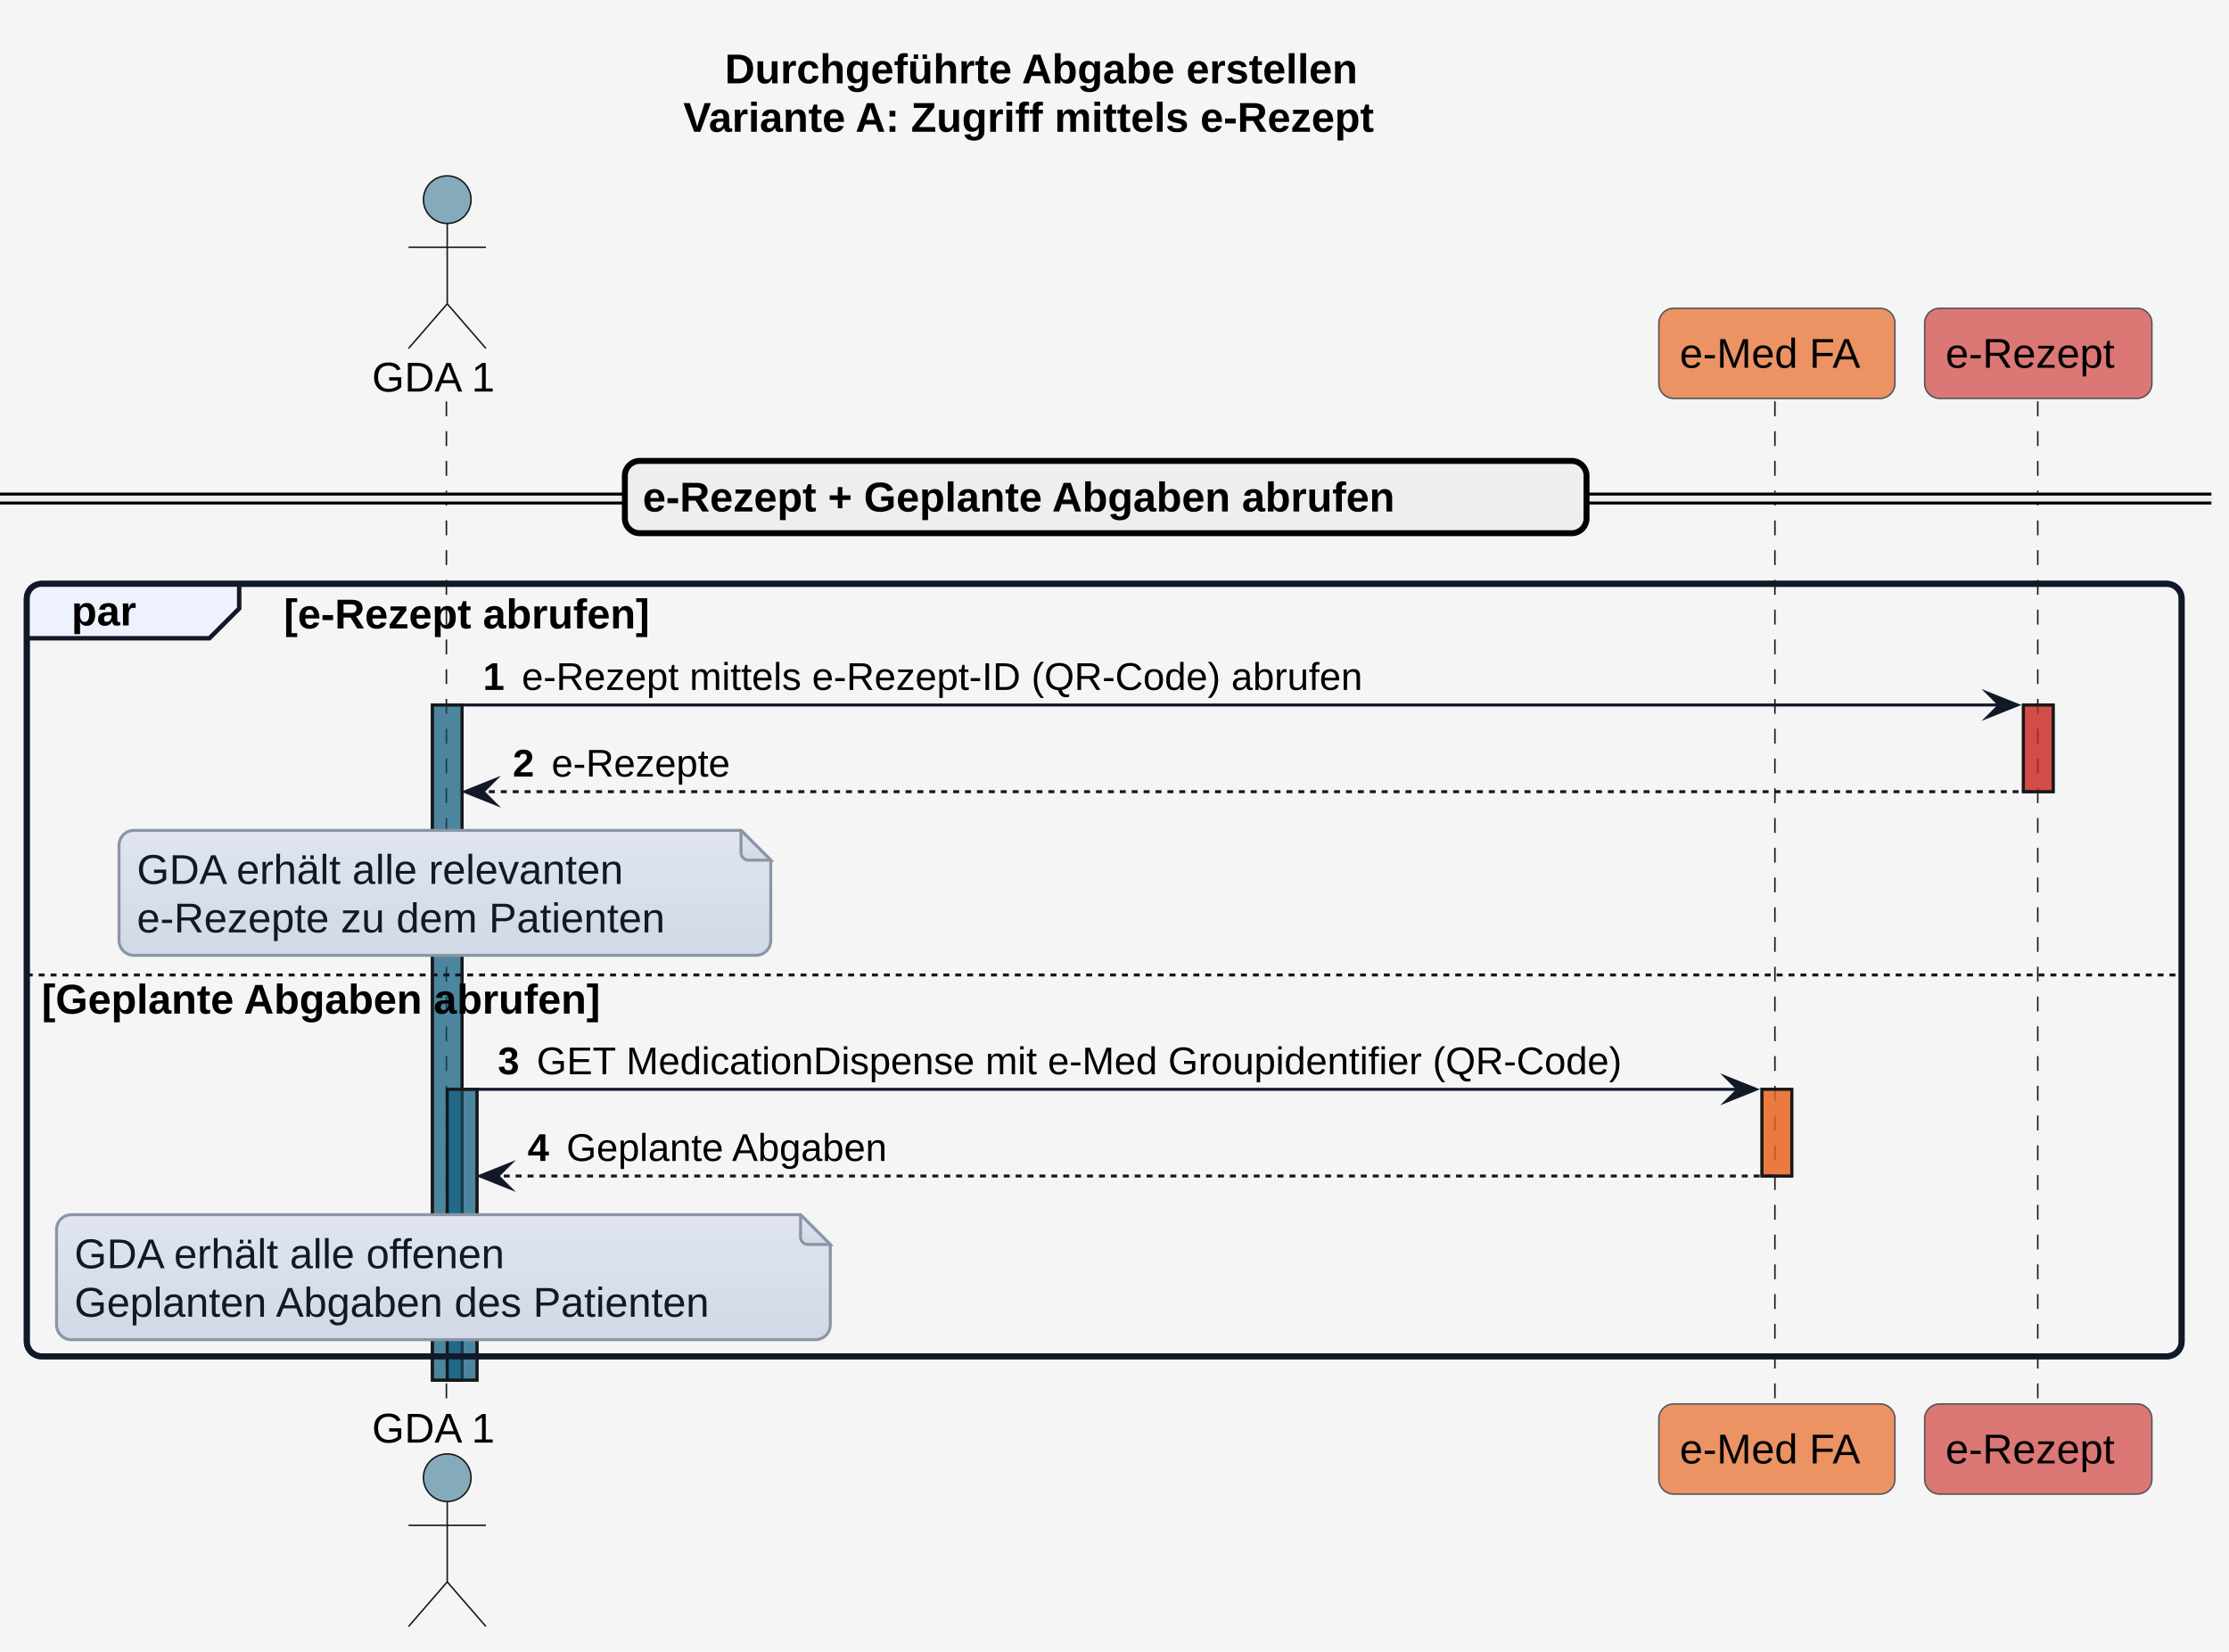
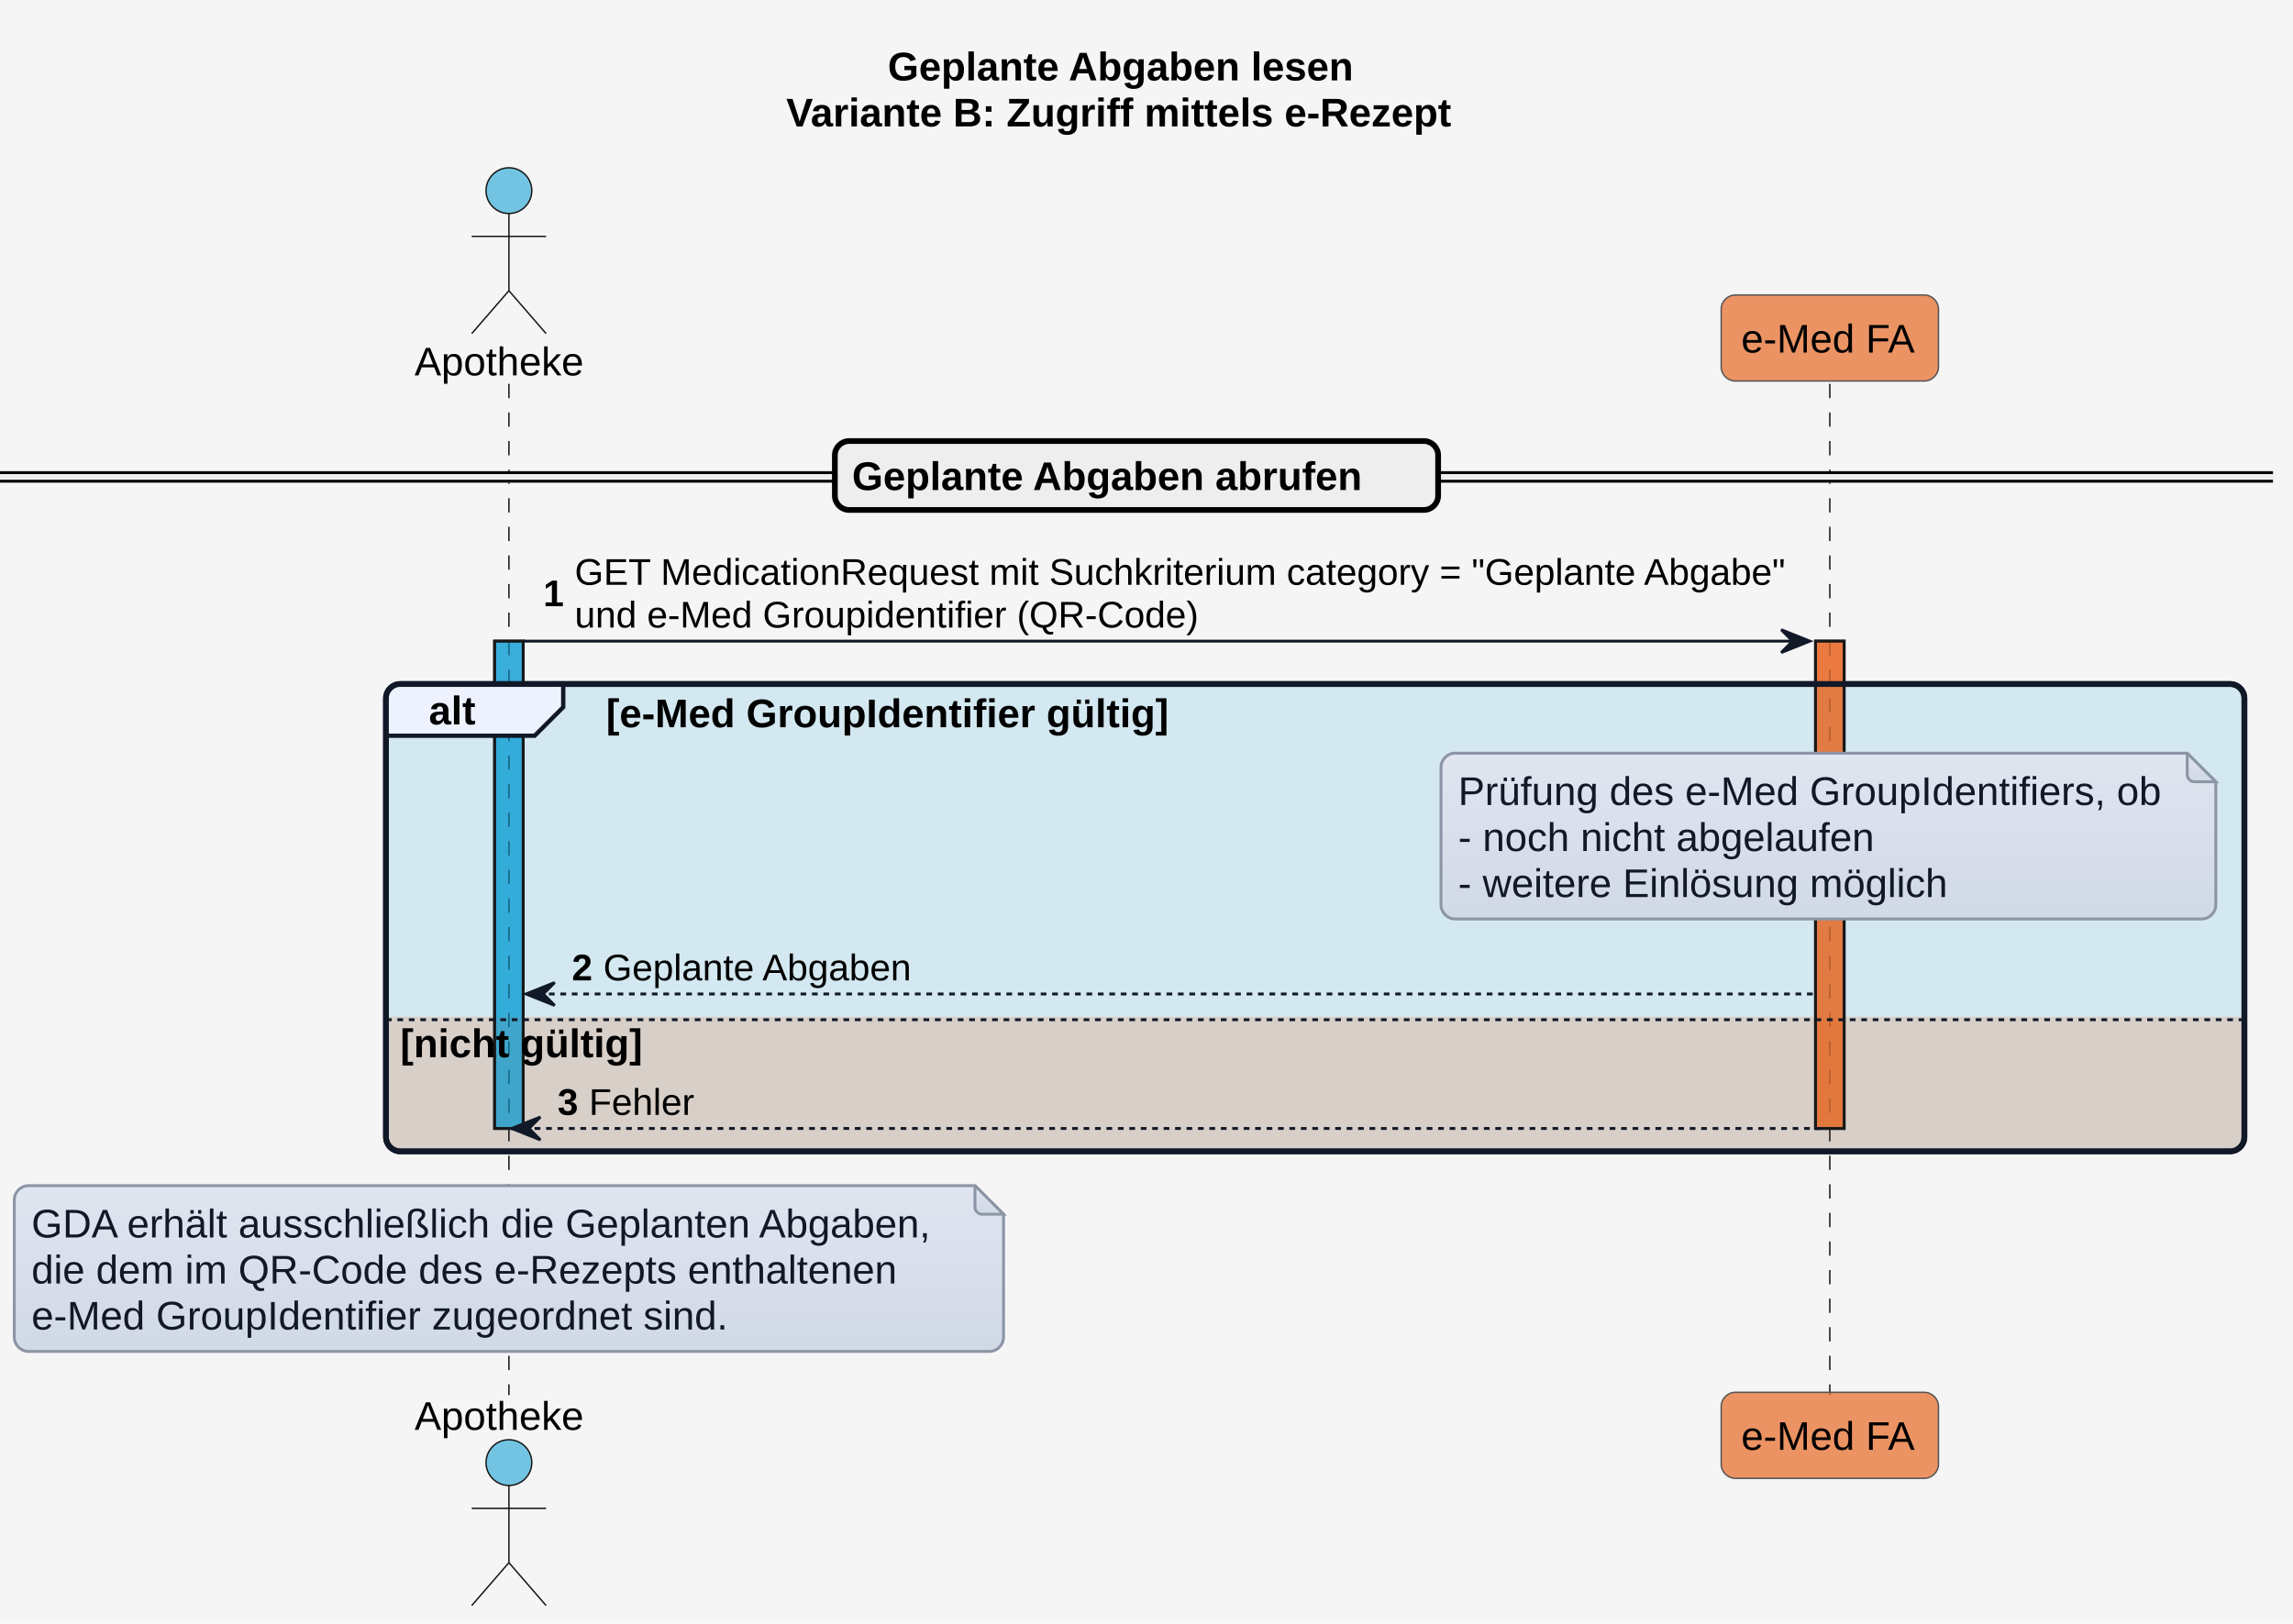
- <svg xmlns="http://www.w3.org/2000/svg" version="1.1" data-diagram-type="SEQUENCE" style="width:749px;height:555px;background:#F5F5F5;" width="749px" height="555px" viewBox="0 0 749 555" zoomAndPan="magnify" preserveAspectRatio="none" contentStyleType="text/css">
+ <svg xmlns="http://www.w3.org/2000/svg" contentStyleType="text/css" height="568px" preserveAspectRatio="none" style="width:802px;height:568px;background:#F5F5F5;" version="1.1" viewBox="0 0 802 568" width="802px" zoomAndPan="magnify">
  <defs>
-     <linearGradient x1="50%" y1="0%" x2="50%" y2="100%" id="ganfaxgglvyh60">
-       <stop stop-color="#E0E5F0" offset="0%" />
-       <stop stop-color="#D1D9E6" offset="100%" />
+     <linearGradient id="g1391o6weyh8at0" x1="50%" x2="50%" y1="0%" y2="100%">
+       <stop offset="0%" stop-color="#E0E5F0" />
+       <stop offset="100%" stop-color="#D1D9E6" />
    </linearGradient>
  </defs>
  <g>
-     <rect x="0" y="0" width="749" height="555" fill="#F5F5F5" style="stroke:none;stroke-width:1;" />
-     <g class="title" data-source-line="1">
-       <text x="243.562" y="27.995" fill="#000000" font-size="14" lengthAdjust="spacing" textLength="254.96" font-weight="700" font-family="'Arial'">Durchgeführte Abgabe erstellen</text>
-       <text x="229.603" y="44.292" fill="#000000" font-size="14" lengthAdjust="spacing" textLength="282.878" font-weight="700" font-family="'Arial'">Variante A: Zugriff mittels e-Rezept</text>
-     </g>
-     <g>
-       <rect x="145.282" y="236.914" width="10" height="226.883" fill="#156082" fill-opacity="0.502" style="stroke:#181818;stroke-width:1;" />
-     </g>
-     <g>
-       <rect x="150.282" y="366.07" width="10" height="97.727" fill="#156082" fill-opacity="0.502" style="stroke:#181818;stroke-width:1;" />
-     </g>
-     <g>
-       <rect x="592.079" y="366.07" width="10" height="29.133" fill="#E97232" fill-opacity="0.741" style="stroke:#181818;stroke-width:1;" />
-     </g>
-     <g>
-       <rect x="679.913" y="236.914" width="10" height="29.133" fill="#CD3732" fill-opacity="0.663" style="stroke:#181818;stroke-width:1;" />
-     </g>
-     <rect x="9" y="196.188" width="724.085" height="259.609" fill="none" style="stroke:#111827;stroke-width:2;" rx="5" ry="5" />
-     <g class="participant-lifeline" data-qualified-name="GDA_1" data-entity-uid="part1" id="part1-lifeline" data-source-line="51">
-       <g>
-         <rect x="146.282" y="134.891" width="8" height="337.906" fill="#000000" fill-opacity="0" />
-         <line x1="150" y1="134.891" x2="150" y2="472.797" style="stroke:#181818;stroke-width:0.5;stroke-dasharray:5,5;" />
-       </g>
-     </g>
-     <g class="participant-lifeline" data-qualified-name="eMed_FA" data-entity-uid="part2" id="part2-lifeline" data-source-line="52">
-       <g>
-         <rect x="593.079" y="134.891" width="8" height="337.906" fill="#000000" fill-opacity="0" />
-         <line x1="596.417" y1="134.891" x2="596.417" y2="472.797" style="stroke:#181818;stroke-width:0.5;stroke-dasharray:5,5;" />
-       </g>
-     </g>
-     <g class="participant-lifeline" data-qualified-name="e_Rezept" data-entity-uid="part3" id="part3-lifeline" data-source-line="53">
-       <g>
-         <rect x="680.913" y="134.891" width="8" height="337.906" fill="#000000" fill-opacity="0" />
-         <line x1="684.741" y1="134.891" x2="684.741" y2="472.797" style="stroke:#181818;stroke-width:0.5;stroke-dasharray:5,5;" />
-       </g>
-     </g>
-     <g class="participant participant-head" data-qualified-name="GDA_1" data-entity-uid="part1" id="part1-head" data-source-line="51">
-       <text x="125" y="131.589" fill="#000000" font-size="14" lengthAdjust="spacing" textLength="44.563" font-family="'Arial'">GDA 1</text>
-       <ellipse cx="150.282" cy="67.094" rx="8" ry="8" fill="#156082" fill-opacity="0.502" style="stroke:#181818;stroke-width:0.5;" />
-       <path d="M150.282,75.094 L150.282,102.094 M137.282,83.094 L163.282,83.094 M150.282,102.094 L137.282,117.094 M150.282,102.094 L163.282,117.094" style="stroke:#181818;stroke-width:0.5;" fill="none" />
-     </g>
-     <g class="participant participant-tail" data-qualified-name="GDA_1" data-entity-uid="part1" id="part1-tail" data-source-line="51">
-       <text x="125" y="484.792" fill="#000000" font-size="14" lengthAdjust="spacing" textLength="44.563" font-family="'Arial'">GDA 1</text>
-       <ellipse cx="150.282" cy="496.594" rx="8" ry="8" fill="#156082" fill-opacity="0.502" style="stroke:#181818;stroke-width:0.5;" />
-       <path d="M150.282,504.594 L150.282,531.594 M137.282,512.594 L163.282,512.594 M150.282,531.594 L137.282,546.594 M150.282,531.594 L163.282,546.594" style="stroke:#181818;stroke-width:0.5;" fill="none" />
-     </g>
-     <g class="participant participant-head" data-qualified-name="eMed_FA" data-entity-uid="part2" id="part2-head" data-source-line="52">
-       <rect x="557.417" y="103.594" width="79.324" height="30.297" fill="#E97232" fill-opacity="0.741" style="stroke:#555555;stroke-width:0.5;" rx="5" ry="5" />
-       <text x="564.417" y="123.589" fill="#000000" font-size="14" lengthAdjust="spacing" textLength="65.324" font-family="'Arial'">e-Med FA</text>
-     </g>
-     <g class="participant participant-tail" data-qualified-name="eMed_FA" data-entity-uid="part2" id="part2-tail" data-source-line="52">
-       <rect x="557.417" y="471.797" width="79.324" height="30.297" fill="#E97232" fill-opacity="0.741" style="stroke:#555555;stroke-width:0.5;" rx="5" ry="5" />
-       <text x="564.417" y="491.792" fill="#000000" font-size="14" lengthAdjust="spacing" textLength="65.324" font-family="'Arial'">e-Med FA</text>
-     </g>
-     <g class="participant participant-head" data-qualified-name="e_Rezept" data-entity-uid="part3" id="part3-head" data-source-line="53">
-       <rect x="646.741" y="103.594" width="76.344" height="30.297" fill="#CD3732" fill-opacity="0.663" style="stroke:#555555;stroke-width:0.5;" rx="5" ry="5" />
-       <text x="653.741" y="123.589" fill="#000000" font-size="14" lengthAdjust="spacing" textLength="62.344" font-family="'Arial'">e-Rezept</text>
-     </g>
-     <g class="participant participant-tail" data-qualified-name="e_Rezept" data-entity-uid="part3" id="part3-tail" data-source-line="53">
-       <rect x="646.741" y="471.797" width="76.344" height="30.297" fill="#CD3732" fill-opacity="0.663" style="stroke:#555555;stroke-width:0.5;" rx="5" ry="5" />
-       <text x="653.741" y="491.792" fill="#000000" font-size="14" lengthAdjust="spacing" textLength="62.344" font-family="'Arial'">e-Rezept</text>
-     </g>
-     <g>
-       <rect x="145.282" y="236.914" width="10" height="226.883" fill="#156082" fill-opacity="0.502" style="stroke:#181818;stroke-width:1;" />
-     </g>
-     <g>
-       <rect x="150.282" y="366.07" width="10" height="97.727" fill="#156082" fill-opacity="0.502" style="stroke:#181818;stroke-width:1;" />
-     </g>
-     <g>
-       <rect x="592.079" y="366.07" width="10" height="29.133" fill="#E97232" fill-opacity="0.741" style="stroke:#181818;stroke-width:1;" />
-     </g>
-     <g>
-       <rect x="679.913" y="236.914" width="10" height="29.133" fill="#CD3732" fill-opacity="0.663" style="stroke:#181818;stroke-width:1;" />
-     </g>
-     <rect x="0" y="166.039" width="743.085" height="3" fill="#EEEEEE" style="stroke:#EEEEEE;stroke-width:1;" rx="5" ry="5" />
-     <line x1="0" y1="166.039" x2="743.085" y2="166.039" style="stroke:#000000;stroke-width:1;" />
-     <line x1="0" y1="169.039" x2="743.085" y2="169.039" style="stroke:#000000;stroke-width:1;" />
-     <rect x="209.968" y="154.891" width="323.148" height="24.297" fill="#EEEEEE" style="stroke:#000000;stroke-width:2;" rx="5" ry="5" />
-     <text x="215.968" y="171.886" fill="#000000" font-size="14" lengthAdjust="spacing" textLength="304.274" font-weight="700" font-family="'Arial'">e-Rezept + Geplante Abgaben abrufen</text>
-     <path d="M14,196.188 L80.373,196.188 L80.373,204.484 L70.373,214.484 L9,214.484 L9,201.188 A5,5 0 0 1 14,196.188" style="stroke:#111827;stroke-width:1.5;" fill="#EEF2FF" />
-     <rect x="9" y="196.188" width="724.085" height="259.609" fill="none" style="stroke:#111827;stroke-width:2;" rx="5" ry="5" />
-     <text x="24" y="210.183" fill="#000000" font-size="14" lengthAdjust="spacing" textLength="26.373" font-weight="700" font-family="'Arial'">par</text>
-     <text x="95.373" y="211.183" fill="#000000" font-size="14" lengthAdjust="spacing" textLength="149.502" font-weight="700" font-family="'Arial'">[e-Rezept abrufen]</text>
-     <g class="message" data-entity-1="part1" data-entity-2="part3" id="msg1" data-source-line="60">
-       <polygon points="667.913,232.914,677.913,236.914,667.913,240.914,671.913,236.914" fill="#111827" style="stroke:#111827;stroke-width:1;stroke-linejoin:miter;stroke-miterlimit:10;" />
-       <line x1="155.282" y1="236.914" x2="673.913" y2="236.914" style="stroke:#111827;stroke-width:1;" />
-       <text x="162.282" y="231.848" fill="#000000" font-size="13" lengthAdjust="spacing" textLength="9.045" font-weight="700" font-family="'Arial'">1</text>
-       <text x="175.327" y="231.848" fill="#000000" font-size="13" lengthAdjust="spacing" textLength="313.695" font-family="'Arial'">e-Rezept mittels e-Rezept-ID (QR-Code) abrufen</text>
-     </g>
-     <g class="message" data-entity-1="part3" data-entity-2="part1" id="msg2" data-source-line="63">
-       <polygon points="166.282,262.047,156.282,266.047,166.282,270.047,162.282,266.047" fill="#111827" style="stroke:#111827;stroke-width:1;stroke-linejoin:miter;stroke-miterlimit:10;" />
-       <line x1="160.282" y1="266.047" x2="683.913" y2="266.047" style="stroke:#111827;stroke-width:1;stroke-dasharray:2,2;" />
-       <text x="172.282" y="260.981" fill="#000000" font-size="13" lengthAdjust="spacing" textLength="9.045" font-weight="700" font-family="'Arial'">2</text>
-       <text x="185.327" y="260.981" fill="#000000" font-size="13" lengthAdjust="spacing" textLength="65.889" font-family="'Arial'">e-Rezepte</text>
-     </g>
-     <path d="M40,284.047 L40,316.047 A5,5 0 0 0 45,321.047 L254,321.047 A5,5 0 0 0 259,316.047 L259,289.047 L249,279.047 L45,279.047 A5,5 0 0 0 40,284.047" style="stroke:#8B95A5;stroke-width:1;" fill="url(#ganfaxgglvyh60)" />
-     <path d="M249,279.047 L249,286.547 A2.5,2.5 0 0 0 251.5,289.047 L259,289.047 L249,279.047" style="stroke:#8B95A5;stroke-width:1;" fill="url(#ganfaxgglvyh60)" />
-     <text x="46" y="297.042" fill="#111827" font-size="14" lengthAdjust="spacing" textLength="186.314" font-family="'Arial'">GDA erhält alle relevanten</text>
-     <text x="46" y="313.339" fill="#111827" font-size="14" lengthAdjust="spacing" textLength="198.529" font-family="'Arial'">e-Rezepte zu dem Patienten</text>
-     <line x1="9" y1="327.641" x2="733.085" y2="327.641" style="stroke:#111827;stroke-width:1;stroke-dasharray:2,2;" />
-     <text x="14" y="340.636" fill="#000000" font-size="14" lengthAdjust="spacing" textLength="225.654" font-weight="700" font-family="'Arial'">[Geplante Abgaben abrufen]</text>
-     <g class="message" data-entity-1="part1" data-entity-2="part2" id="msg3" data-source-line="71">
-       <polygon points="580.079,362.07,590.079,366.07,580.079,370.07,584.079,366.07" fill="#111827" style="stroke:#111827;stroke-width:1;stroke-linejoin:miter;stroke-miterlimit:10;" />
-       <line x1="160.282" y1="366.07" x2="586.079" y2="366.07" style="stroke:#111827;stroke-width:1;" />
-       <text x="167.282" y="361.004" fill="#000000" font-size="13" lengthAdjust="spacing" textLength="9.045" font-weight="700" font-family="'Arial'">3</text>
-       <text x="180.327" y="361.004" fill="#000000" font-size="13" lengthAdjust="spacing" textLength="404.752" font-family="'Arial'">GET MedicationDispense mit e-Med Groupidentifier (QR-Code)</text>
-     </g>
-     <g class="message" data-entity-1="part2" data-entity-2="part1" id="msg4" data-source-line="74">
-       <polygon points="171.282,391.203,161.282,395.203,171.282,399.203,167.282,395.203" fill="#111827" style="stroke:#111827;stroke-width:1;stroke-linejoin:miter;stroke-miterlimit:10;" />
-       <line x1="165.282" y1="395.203" x2="596.079" y2="395.203" style="stroke:#111827;stroke-width:1;stroke-dasharray:2,2;" />
-       <text x="177.282" y="390.137" fill="#000000" font-size="13" lengthAdjust="spacing" textLength="9.045" font-weight="700" font-family="'Arial'">4</text>
-       <text x="190.327" y="390.137" fill="#000000" font-size="13" lengthAdjust="spacing" textLength="121.221" font-family="'Arial'">Geplante Abgaben</text>
-     </g>
-     <path d="M19,413.203 L19,445.203 A5,5 0 0 0 24,450.203 L274,450.203 A5,5 0 0 0 279,445.203 L279,418.203 L269,408.203 L24,408.203 A5,5 0 0 0 19,413.203" style="stroke:#8B95A5;stroke-width:1;" fill="url(#ganfaxgglvyh60)" />
-     <path d="M269,408.203 L269,415.703 A2.5,2.5 0 0 0 271.5,418.203 L279,418.203 L269,408.203" style="stroke:#8B95A5;stroke-width:1;" fill="url(#ganfaxgglvyh60)" />
-     <text x="25" y="426.198" fill="#111827" font-size="14" lengthAdjust="spacing" textLength="164.124" font-family="'Arial'">GDA erhält alle offenen</text>
-     <text x="25" y="442.495" fill="#111827" font-size="14" lengthAdjust="spacing" textLength="239.976" font-family="'Arial'">Geplanten Abgaben des Patienten</text>
+     <rect fill="#F5F5F5" height="568" style="stroke:none;stroke-width:1.0;" width="802" x="0" y="0" />
+     <text fill="#000000" font-family="Arial" font-size="14" font-weight="bold" lengthAdjust="spacing" textLength="173" x="310.5" y="28.132">Geplante Abgaben lesen</text>
+     <text fill="#000000" font-family="Arial" font-size="14" font-weight="bold" lengthAdjust="spacing" textLength="244" x="275" y="44.23">Variante B: Zugriff mittels e-Rezept</text>
+     <rect fill="#0F9ED5" fill-opacity="0.565" height="170.489" style="stroke:#181818;stroke-width:1.0;" width="10" x="173" y="224.292" />
+     <rect fill="#E97232" fill-opacity="0.741" height="170.489" style="stroke:#181818;stroke-width:1.0;" width="10" x="635" y="224.292" />
+     <rect fill="#0F9ED5" fill-opacity="0.145" height="163.489" rx="5" ry="5" style="stroke:#111827;stroke-width:2.0;" width="650" x="135" y="239.292" />
+     <path d="M135,355.734 L785,355.734 L785,397.781 A5,5 0 0 1 780,402.781 L140,402.781 A5,5 0 0 1 135,397.781 L135,355.734 " fill="#E97132" fill-opacity="0.208" style="stroke:none;stroke-width:1.0;" />
+     <line style="stroke:#181818;stroke-width:0.5;stroke-dasharray:5.0,5.0;" x1="178" x2="178" y1="134.296" y2="488.077" />
+     <line style="stroke:#181818;stroke-width:0.5;stroke-dasharray:5.0,5.0;" x1="640" x2="640" y1="134.296" y2="488.077" />
+     <text fill="#000000" font-family="Arial" font-size="14" lengthAdjust="spacing" textLength="60" x="145" y="131.329">Apotheke</text>
+     <ellipse cx="178" cy="66.697" fill="#0F9ED5" fill-opacity="0.565" rx="8" ry="8" style="stroke:#181818;stroke-width:0.5;" />
+     <path d="M178,74.697 L178,101.697 M165,82.697 L191,82.697 M178,101.697 L165,116.697 M178,101.697 L191,116.697 " fill="none" style="stroke:#181818;stroke-width:0.5;" />
+     <text fill="#000000" font-family="Arial" font-size="14" lengthAdjust="spacing" textLength="60" x="145" y="500.209">Apotheke</text>
+     <ellipse cx="178" cy="511.676" fill="#0F9ED5" fill-opacity="0.565" rx="8" ry="8" style="stroke:#181818;stroke-width:0.5;" />
+     <path d="M178,519.676 L178,546.676 M165,527.676 L191,527.676 M178,546.676 L165,561.676 M178,546.676 L191,561.676 " fill="none" style="stroke:#181818;stroke-width:0.5;" />
+     <rect fill="#E97232" fill-opacity="0.741" height="30.099" rx="5" ry="5" style="stroke:#555555;stroke-width:0.5;" width="76" x="602" y="103.197" />
+     <text fill="#000000" font-family="Arial" font-size="14" lengthAdjust="spacing" textLength="62" x="609" y="123.329">e-Med FA</text>
+     <rect fill="#E97232" fill-opacity="0.741" height="30.099" rx="5" ry="5" style="stroke:#555555;stroke-width:0.5;" width="76" x="602" y="487.077" />
+     <text fill="#000000" font-family="Arial" font-size="14" lengthAdjust="spacing" textLength="62" x="609" y="507.209">e-Med FA</text>
+     <rect fill="#0F9ED5" fill-opacity="0.565" height="170.489" style="stroke:#181818;stroke-width:1.0;" width="10" x="173" y="224.292" />
+     <rect fill="#E97232" fill-opacity="0.741" height="170.489" style="stroke:#181818;stroke-width:1.0;" width="10" x="635" y="224.292" />
+     <rect fill="#EEEEEE" height="3" rx="5" ry="5" style="stroke:#EEEEEE;stroke-width:1.0;" width="795" x="0" y="165.345" />
+     <line style="stroke:#000000;stroke-width:1.0;" x1="0" x2="795" y1="165.345" y2="165.345" />
+     <line style="stroke:#000000;stroke-width:1.0;" x1="0" x2="795" y1="168.345" y2="168.345" />
+     <rect fill="#EEEEEE" height="24.099" rx="5" ry="5" style="stroke:#000000;stroke-width:2.0;" width="211" x="292" y="154.296" />
+     <text fill="#000000" font-family="Arial" font-size="14" font-weight="bold" lengthAdjust="spacing" textLength="189" x="298" y="171.428">Geplante Abgaben abrufen</text>
+     <polygon fill="#111827" points="623,220.292,633,224.292,623,228.292,627,224.292" style="stroke:#111827;stroke-width:1.0;" />
+     <line style="stroke:#111827;stroke-width:1.0;" x1="183" x2="629" y1="224.292" y2="224.292" />
+     <text fill="#000000" font-family="Arial" font-size="13" font-weight="bold" lengthAdjust="spacing" textLength="7" x="190" y="212.063">1</text>
+     <text fill="#000000" font-family="Arial" font-size="13" lengthAdjust="spacing" textLength="427" x="201" y="204.588">GET MedicationRequest mit Suchkriterium category = "Geplante Abgabe"</text>
+     <text fill="#000000" font-family="Arial" font-size="13" lengthAdjust="spacing" textLength="213" x="201" y="219.537">und e-Med Groupidentifier (QR-Code)</text>
+     <path d="M140,239.292 L197,239.292 L197,247.391 L187,257.391 L135,257.391 L135,244.292 A5,5 0 0 1 140,239.292 " fill="#EEF2FF" style="stroke:#111827;stroke-width:1.5;" />
+     <rect fill="none" height="163.489" rx="5" ry="5" style="stroke:#111827;stroke-width:2.0;" width="650" x="135" y="239.292" />
+     <text fill="#000000" font-family="Arial" font-size="14" font-weight="bold" lengthAdjust="spacing" textLength="17" x="150" y="253.424">alt</text>
+     <text fill="#000000" font-family="Arial" font-size="14" font-weight="bold" lengthAdjust="spacing" textLength="211" x="212" y="254.424">[e-Med GroupIdentifier gültig]</text>
+     <path d="M504,268.489 L504,316.489 A5,5 0 0 0 509,321.489 L770,321.489 A5,5 0 0 0 775,316.489 L775,273.489 L765,263.489 L509,263.489 A5,5 0 0 0 504,268.489 " fill="url(#g1391o6weyh8at0)" style="stroke:#8B95A5;stroke-width:1.0;" />
+     <path d="M765,263.489 L765,270.989 A2.5,2.5 0 0 0 767.5,273.489 L775,273.489 L765,263.489 " fill="url(#g1391o6weyh8at0)" style="stroke:#8B95A5;stroke-width:1.0;" />
+     <text fill="#111827" font-family="Arial" font-size="14" lengthAdjust="spacing" textLength="250" x="510" y="281.621">Prüfung des e-Med GroupIdentifiers, ob</text>
+     <text fill="#111827" font-family="Arial" font-size="14" lengthAdjust="spacing" textLength="149" x="510" y="297.72">- noch nicht abgelaufen</text>
+     <text fill="#111827" font-family="Arial" font-size="14" lengthAdjust="spacing" textLength="172" x="510" y="313.818">- weitere Einlösung möglich</text>
+     <polygon fill="#111827" points="194,343.734,184,347.734,194,351.734,190,347.734" style="stroke:#111827;stroke-width:1.0;" />
+     <line style="stroke:#111827;stroke-width:1.0;stroke-dasharray:2.0,2.0;" x1="188" x2="634" y1="347.734" y2="347.734" />
+     <text fill="#000000" font-family="Arial" font-size="13" font-weight="bold" lengthAdjust="spacing" textLength="7" x="200" y="342.979">2</text>
+     <text fill="#000000" font-family="Arial" font-size="13" lengthAdjust="spacing" textLength="107" x="211" y="342.979">Geplante Abgaben</text>
+     <line style="stroke:#111827;stroke-width:1.0;stroke-dasharray:2.0,2.0;" x1="135" x2="785" y1="356.734" y2="356.734" />
+     <text fill="#000000" font-family="Arial" font-size="14" font-weight="bold" lengthAdjust="spacing" textLength="89" x="140" y="369.866">[nicht gültig]</text>
+     <polygon fill="#111827" points="189,390.781,179,394.781,189,398.781,185,394.781" style="stroke:#111827;stroke-width:1.0;" />
+     <line style="stroke:#111827;stroke-width:1.0;stroke-dasharray:2.0,2.0;" x1="183" x2="639" y1="394.781" y2="394.781" />
+     <text fill="#000000" font-family="Arial" font-size="13" font-weight="bold" lengthAdjust="spacing" textLength="7" x="195" y="390.026">3</text>
+     <text fill="#000000" font-family="Arial" font-size="13" lengthAdjust="spacing" textLength="36" x="206" y="390.026">Fehler</text>
+     <path d="M5,419.781 L5,467.781 A5,5 0 0 0 10,472.781 L346,472.781 A5,5 0 0 0 351,467.781 L351,424.781 L341,414.781 L10,414.781 A5,5 0 0 0 5,419.781 " fill="url(#g1391o6weyh8at0)" style="stroke:#8B95A5;stroke-width:1.0;" />
+     <path d="M341,414.781 L341,422.281 A2.5,2.5 0 0 0 343.5,424.781 L351,424.781 L341,414.781 " fill="url(#g1391o6weyh8at0)" style="stroke:#8B95A5;stroke-width:1.0;" />
+     <text fill="#111827" font-family="Arial" font-size="14" lengthAdjust="spacing" textLength="321" x="11" y="432.913">GDA erhält ausschließlich die Geplanten Abgaben,</text>
+     <text fill="#111827" font-family="Arial" font-size="14" lengthAdjust="spacing" textLength="306" x="11" y="449.012">die dem im QR-Code des e-Rezepts enthaltenen</text>
+     <text fill="#111827" font-family="Arial" font-size="14" lengthAdjust="spacing" textLength="247" x="11" y="465.11">e-Med GroupIdentifier zugeordnet sind.</text>
  </g>
</svg>
